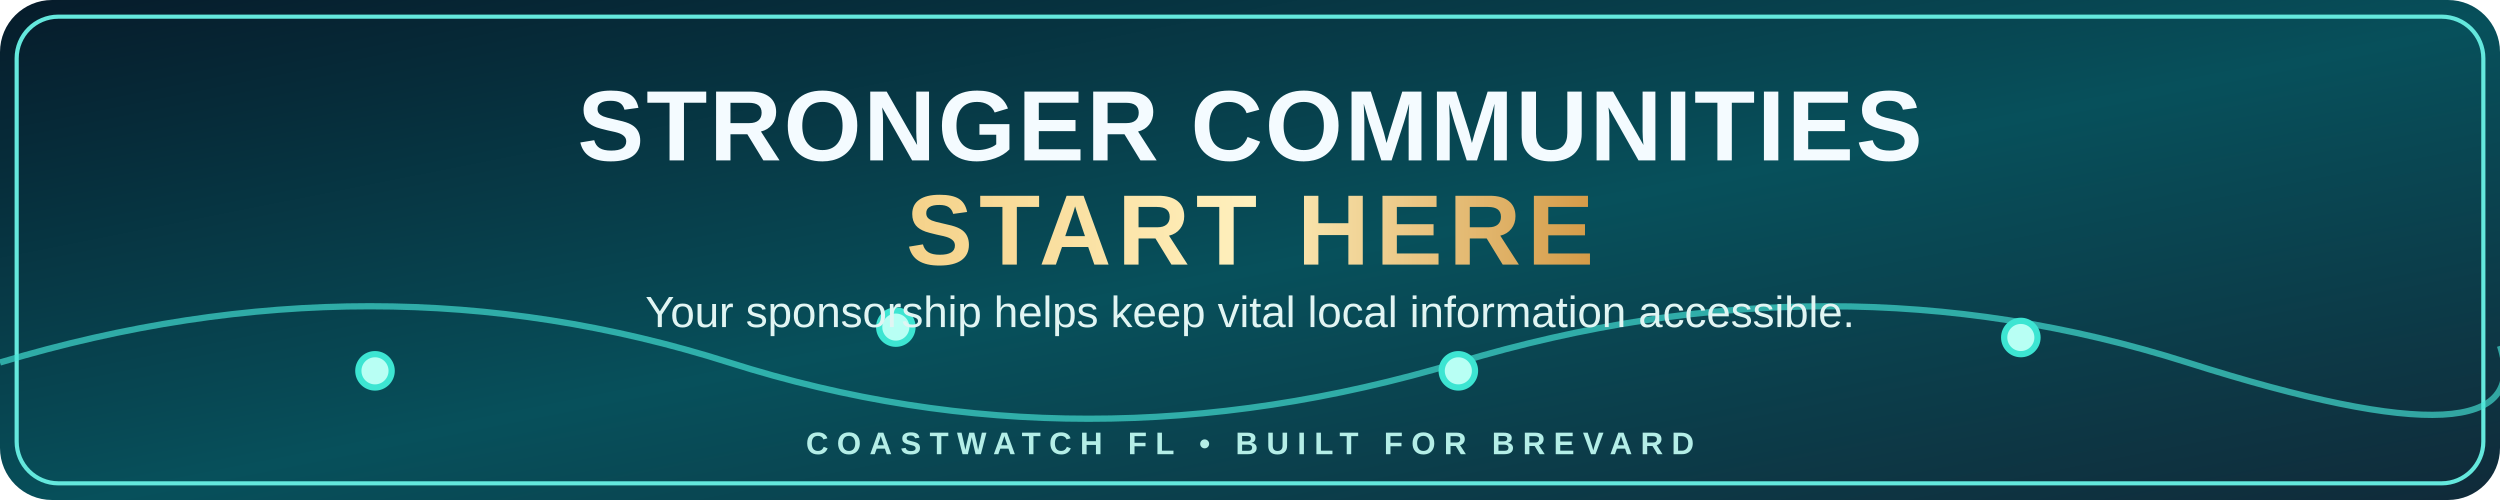
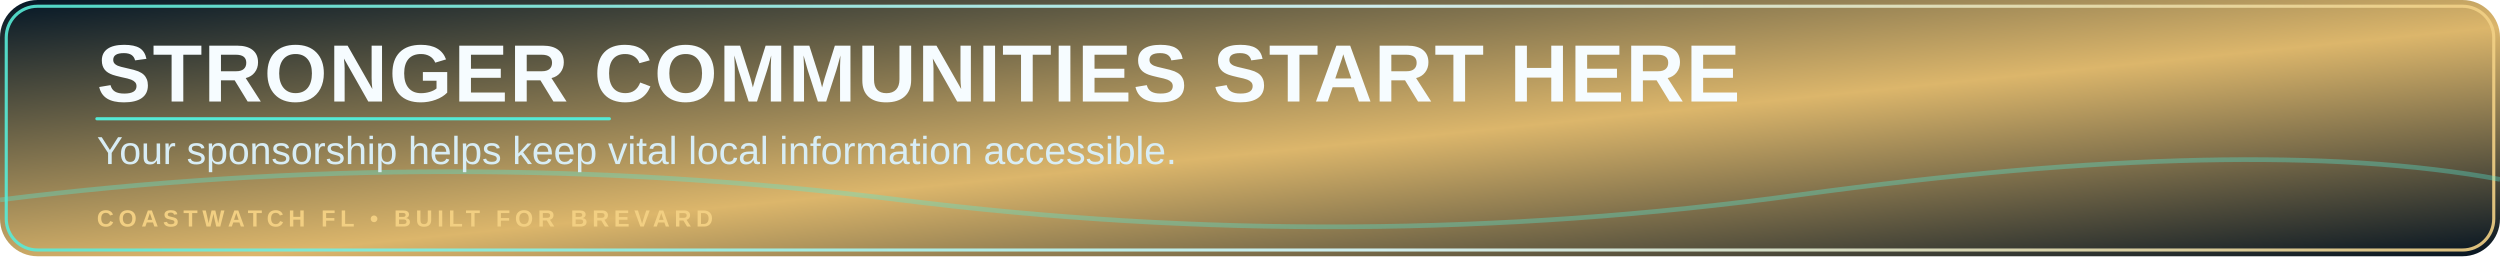
- <svg xmlns="http://www.w3.org/2000/svg" viewBox="0 0 1200 240" role="img" aria-labelledby="t d">
+ <svg xmlns="http://www.w3.org/2000/svg" viewBox="0 0 1600 164" role="img" aria-labelledby="title desc">
  <defs>
-     <linearGradient id="bg" x2="1" y2="1">
-       <stop stop-color="#061b2a" />
-       <stop offset=".52" stop-color="#07505b" />
-       <stop offset="1" stop-color="#102a39" />
+     <linearGradient id="bg" x1="0" y1="0" x2="1" y2="1">
+       <stop stop-color="#031626" />
+       <stop offset=".55" stop-color="#dcb66b" />
+       <stop offset="1" stop-color="#041321" />
    </linearGradient>
-     <linearGradient id="gold">
-       <stop stop-color="#f5d28a" />
-       <stop offset=".5" stop-color="#fff0bd" />
-       <stop offset="1" stop-color="#d49b48" />
+     <linearGradient id="edge">
+       <stop stop-color="#55ead6" />
+       <stop offset=".55" stop-color="#d8fbff" />
+       <stop offset="1" stop-color="#f2cf82" />
    </linearGradient>
-     <linearGradient id="shine">
+     <linearGradient id="gloss">
      <stop stop-color="#fff" stop-opacity="0" />
-       <stop offset=".5" stop-color="#fff" stop-opacity=".6" />
+       <stop offset=".48" stop-color="#fff" stop-opacity=".42" />
+       <stop offset=".55" stop-color="#fff" stop-opacity=".08" />
      <stop offset="1" stop-color="#fff" stop-opacity="0" />
    </linearGradient>
  </defs>
-   <rect width="1200" height="240" rx="25" fill="url(#bg)" />
-   <rect x="8" y="8" width="1184" height="224" rx="20" fill="none" stroke="#64e8dd" stroke-width="2" />
-   <path d="M0 174 Q180 120 350 174 T700 174 T1050 174 T1200 166" fill="none" stroke="#45e5d7" stroke-width="3" opacity=".65" />
-   <g fill="#b8fff4" stroke="#3de5d2" stroke-width="3">
-     <circle cx="180" cy="178" r="8">
-       <animate attributeName="opacity" values=".5;1;.5" dur="2s" repeatCount="indefinite" />
-     </circle>
-     <circle cx="430" cy="157" r="8">
-       <animate attributeName="opacity" values="1;.5;1" dur="2.4s" repeatCount="indefinite" />
-     </circle>
-     <circle cx="700" cy="178" r="8">
-       <animate attributeName="opacity" values=".5;1;.5" dur="1.8s" repeatCount="indefinite" />
-     </circle>
-     <circle cx="970" cy="162" r="8">
-       <animate attributeName="opacity" values="1;.5;1" dur="2.2s" repeatCount="indefinite" />
-     </circle>
-   </g>
-   <text x="600" y="77" text-anchor="middle" fill="#f4fbff" font-family="Arial,sans-serif" font-size="48" font-weight="900" letter-spacing="1">STRONGER COMMUNITIES</text>
-   <text x="600" y="127" text-anchor="middle" fill="url(#gold)" font-family="Arial,sans-serif" font-size="48" font-weight="900" letter-spacing="3">START HERE</text>
-   <text x="600" y="157" text-anchor="middle" fill="#e1f5f3" font-family="Arial,sans-serif" font-size="21">Your sponsorship helps keep vital local information accessible.</text>
-   <text x="600" y="218" text-anchor="middle" fill="#b4eee7" font-family="Arial,sans-serif" font-size="15" font-weight="700" letter-spacing="4">COASTWATCH FL  •  BUILT FOR BREVARD</text>
-   <rect x="-500" y="0" width="240" height="240" fill="url(#shine)" transform="skewX(-20)">
-     <animate attributeName="x" values="-500;1450" dur="5.5s" repeatCount="indefinite" />
+   <rect width="1600" height="164" rx="24" fill="url(#bg)" />
+   <rect x="4" y="4" width="1592" height="156" rx="20" fill="none" stroke="url(#edge)" stroke-opacity=".9" stroke-width="2" />
+   <path d="M0 127.92 Q288 91.84 576 127.92 T1152 124.64 T1600 114.8" fill="none" stroke="#55ead6" stroke-opacity=".35" stroke-width="3" />
+   <text x="62" y="65" fill="#f6fcff" font-family="Arial,sans-serif" font-size="52" font-weight="800" letter-spacing="1">STRONGER COMMUNITIES START HERE</text>
+   <path d="M62 76 H390" stroke="#55ead6" stroke-width="2" stroke-linecap="round" />
+   <text x="62" y="105" fill="#d8edf5" font-family="Arial,sans-serif" font-size="25">Your sponsorship helps keep vital local information accessible.</text>
+   <text x="62" y="145" fill="#f2cf82" font-family="Arial,sans-serif" font-size="15" font-weight="700" letter-spacing="3">COASTWATCH FL  •  BUILT FOR BREVARD</text>
+   <rect x="-352" y="0" width="192" height="164" fill="url(#gloss)" transform="skewX(-22)">
+     <animate attributeName="x" values="-352;1760" dur="5s" repeatCount="indefinite" />
  </rect>
</svg>
